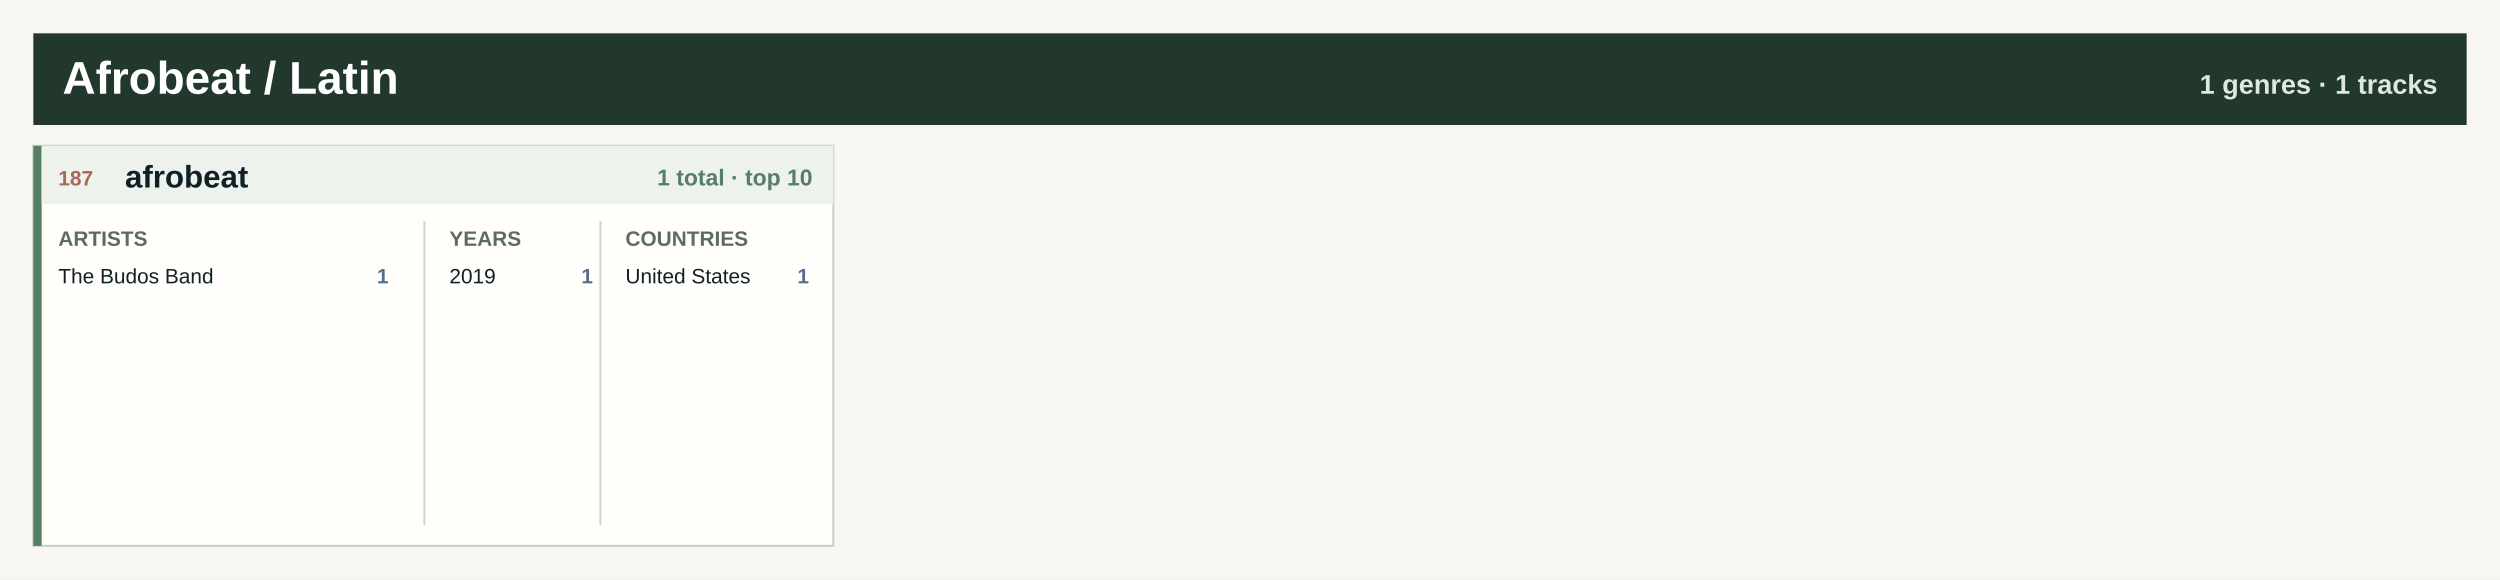
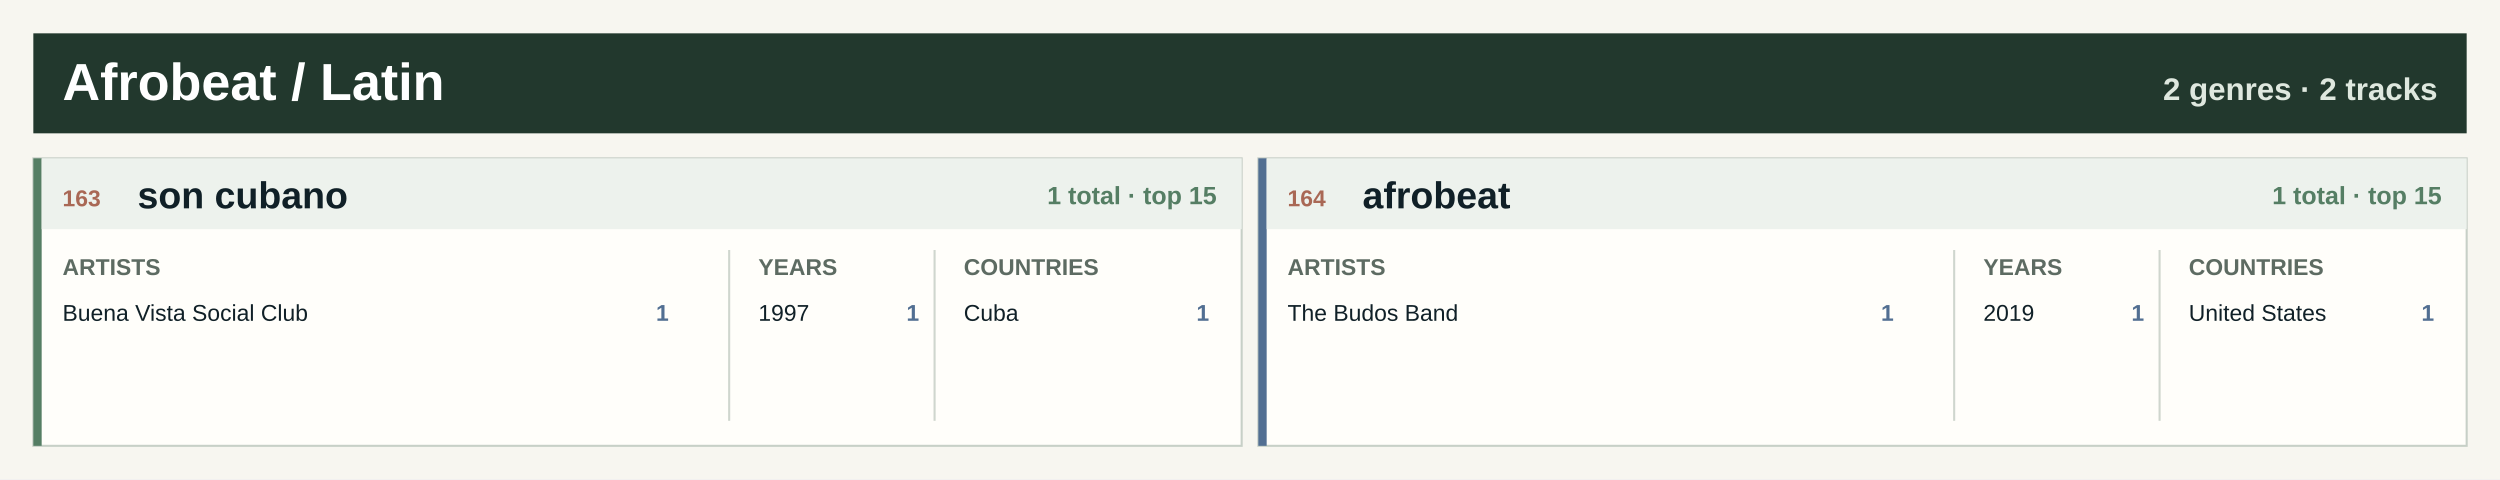
- <svg xmlns="http://www.w3.org/2000/svg" width="1200" height="278" viewBox="0 0 1200 278" role="img" aria-label="Afrobeat / Latin genre atlas">
-   <rect width="1200" height="278" fill="#f7f6f0" />
-   <rect x="16" y="16" width="1168" height="44" fill="#22382d" />
-   <text x="30.0" y="45.0" font-family="Segoe UI, Arial, sans-serif" font-size="22" font-weight="800" fill="#ffffff" text-anchor="start">Afrobeat / Latin</text>
-   <text x="1170.0" y="45.0" font-family="Segoe UI, Arial, sans-serif" font-size="13" font-weight="800" fill="#dfe8df" text-anchor="end">1 genres · 1 tracks</text>
-   <rect x="16.0" y="70.0" width="384.0" height="192" fill="#fffefa" stroke="#c7d0c7" />
-   <rect x="16.0" y="70.0" width="4" height="192" fill="#557e64" />
-   <rect x="20.0" y="70.0" width="380.0" height="28" fill="#edf2ed" />
-   <text x="28.0" y="89.0" font-family="Segoe UI, Arial, sans-serif" font-size="10" font-weight="800" fill="#a96855" text-anchor="start">187</text>
-   <text x="60.0" y="90.0" font-family="Segoe UI, Arial, sans-serif" font-size="15" font-weight="800" fill="#102027" text-anchor="start">afrobeat</text>
-   <text x="390.0" y="89.0" font-family="Segoe UI, Arial, sans-serif" font-size="11" font-weight="800" fill="#557e64" text-anchor="end">1 total · top 10</text>
-   <text x="28.0" y="118.0" font-family="Segoe UI, Arial, sans-serif" font-size="10" font-weight="800" fill="#5d6b62" text-anchor="start">ARTISTS</text>
-   <text x="215.7" y="118.0" font-family="Segoe UI, Arial, sans-serif" font-size="10" font-weight="800" fill="#5d6b62" text-anchor="start">YEARS</text>
-   <text x="300.2" y="118.0" font-family="Segoe UI, Arial, sans-serif" font-size="10" font-weight="800" fill="#5d6b62" text-anchor="start">COUNTRIES</text>
-   <line x1="203.7" y1="106" x2="203.7" y2="252" stroke="#cfd6ce" />
-   <line x1="288.2" y1="106" x2="288.2" y2="252" stroke="#cfd6ce" />
-   <text x="28.0" y="136.0" font-family="Segoe UI, Arial, sans-serif" font-size="10" font-weight="400" fill="#102027" text-anchor="start">The Budos Band</text>
-   <text x="186.5" y="136.0" font-family="Segoe UI, Arial, sans-serif" font-size="10" font-weight="800" fill="#526f92" text-anchor="end">1</text>
-   <text x="215.7" y="136.0" font-family="Segoe UI, Arial, sans-serif" font-size="10" font-weight="400" fill="#102027" text-anchor="start">2019</text>
-   <text x="284.6" y="136.0" font-family="Segoe UI, Arial, sans-serif" font-size="10" font-weight="800" fill="#526f92" text-anchor="end">1</text>
-   <text x="300.2" y="136.0" font-family="Segoe UI, Arial, sans-serif" font-size="10" font-weight="400" fill="#102027" text-anchor="start">United States</text>
-   <text x="388.3" y="136.0" font-family="Segoe UI, Arial, sans-serif" font-size="10" font-weight="800" fill="#526f92" text-anchor="end">1</text>
+ <svg xmlns="http://www.w3.org/2000/svg" width="1200" height="230" viewBox="0 0 1200 230" role="img" aria-label="Afrobeat / Latin genre atlas">
+   <rect width="1200" height="230" fill="#f7f6f0" />
+   <rect x="16" y="16" width="1168" height="48" fill="#22382d" />
+   <text x="30.0" y="48.0" font-family="Segoe UI, Arial, sans-serif" font-size="25" font-weight="800" fill="#ffffff" text-anchor="start">Afrobeat / Latin</text>
+   <text x="1170.0" y="48.0" font-family="Segoe UI, Arial, sans-serif" font-size="15" font-weight="800" fill="#dfe8df" text-anchor="end">2 genres · 2 tracks</text>
+   <rect x="16.0" y="76.0" width="580.0" height="138" fill="#fffefa" stroke="#c7d0c7" />
+   <rect x="16.0" y="76.0" width="4" height="138" fill="#557e64" />
+   <rect x="20.0" y="76.0" width="576.0" height="34" fill="#edf2ed" />
+   <text x="30.0" y="99.0" font-family="Segoe UI, Arial, sans-serif" font-size="11" font-weight="800" fill="#a96855" text-anchor="start">163</text>
+   <text x="66.0" y="100.0" font-family="Segoe UI, Arial, sans-serif" font-size="18" font-weight="800" fill="#102027" text-anchor="start">son cubano</text>
+   <text x="584.0" y="98.0" font-family="Segoe UI, Arial, sans-serif" font-size="12" font-weight="800" fill="#557e64" text-anchor="end">1 total · top 15</text>
+   <text x="30.0" y="132.0" font-family="Segoe UI, Arial, sans-serif" font-size="11" font-weight="800" fill="#5d6b62" text-anchor="start">ARTISTS</text>
+   <text x="364.0" y="132.0" font-family="Segoe UI, Arial, sans-serif" font-size="11" font-weight="800" fill="#5d6b62" text-anchor="start">YEARS</text>
+   <text x="462.6" y="132.0" font-family="Segoe UI, Arial, sans-serif" font-size="11" font-weight="800" fill="#5d6b62" text-anchor="start">COUNTRIES</text>
+   <line x1="350.0" y1="120.0" x2="350.0" y2="202.0" stroke="#cfd6ce" />
+   <line x1="448.6" y1="120.0" x2="448.6" y2="202.0" stroke="#cfd6ce" />
+   <text x="30.0" y="154.0" font-family="Segoe UI, Arial, sans-serif" font-size="11" font-weight="400" fill="#102027" text-anchor="start">Buena Vista Social Club</text>
+   <text x="321.0" y="154.0" font-family="Segoe UI, Arial, sans-serif" font-size="11" font-weight="800" fill="#526f92" text-anchor="end">1</text>
+   <text x="364.0" y="154.0" font-family="Segoe UI, Arial, sans-serif" font-size="11" font-weight="400" fill="#102027" text-anchor="start">1997</text>
+   <text x="441.2" y="154.0" font-family="Segoe UI, Arial, sans-serif" font-size="11" font-weight="800" fill="#526f92" text-anchor="end">1</text>
+   <text x="462.6" y="154.0" font-family="Segoe UI, Arial, sans-serif" font-size="11" font-weight="400" fill="#102027" text-anchor="start">Cuba</text>
+   <text x="580.4" y="154.0" font-family="Segoe UI, Arial, sans-serif" font-size="11" font-weight="800" fill="#526f92" text-anchor="end">1</text>
+   <rect x="604.0" y="76.0" width="580.0" height="138" fill="#fffefa" stroke="#c7d0c7" />
+   <rect x="604.0" y="76.0" width="4" height="138" fill="#526f92" />
+   <rect x="608.0" y="76.0" width="576.0" height="34" fill="#edf2ed" />
+   <text x="618.0" y="99.0" font-family="Segoe UI, Arial, sans-serif" font-size="11" font-weight="800" fill="#a96855" text-anchor="start">164</text>
+   <text x="654.0" y="100.0" font-family="Segoe UI, Arial, sans-serif" font-size="18" font-weight="800" fill="#102027" text-anchor="start">afrobeat</text>
+   <text x="1172.0" y="98.0" font-family="Segoe UI, Arial, sans-serif" font-size="12" font-weight="800" fill="#557e64" text-anchor="end">1 total · top 15</text>
+   <text x="618.0" y="132.0" font-family="Segoe UI, Arial, sans-serif" font-size="11" font-weight="800" fill="#5d6b62" text-anchor="start">ARTISTS</text>
+   <text x="952.0" y="132.0" font-family="Segoe UI, Arial, sans-serif" font-size="11" font-weight="800" fill="#5d6b62" text-anchor="start">YEARS</text>
+   <text x="1050.6" y="132.0" font-family="Segoe UI, Arial, sans-serif" font-size="11" font-weight="800" fill="#5d6b62" text-anchor="start">COUNTRIES</text>
+   <line x1="938.0" y1="120.0" x2="938.0" y2="202.0" stroke="#cfd6ce" />
+   <line x1="1036.6" y1="120.0" x2="1036.6" y2="202.0" stroke="#cfd6ce" />
+   <text x="618.0" y="154.0" font-family="Segoe UI, Arial, sans-serif" font-size="11" font-weight="400" fill="#102027" text-anchor="start">The Budos Band</text>
+   <text x="909.0" y="154.0" font-family="Segoe UI, Arial, sans-serif" font-size="11" font-weight="800" fill="#526f92" text-anchor="end">1</text>
+   <text x="952.0" y="154.0" font-family="Segoe UI, Arial, sans-serif" font-size="11" font-weight="400" fill="#102027" text-anchor="start">2019</text>
+   <text x="1029.2" y="154.0" font-family="Segoe UI, Arial, sans-serif" font-size="11" font-weight="800" fill="#526f92" text-anchor="end">1</text>
+   <text x="1050.6" y="154.0" font-family="Segoe UI, Arial, sans-serif" font-size="11" font-weight="400" fill="#102027" text-anchor="start">United States</text>
+   <text x="1168.4" y="154.0" font-family="Segoe UI, Arial, sans-serif" font-size="11" font-weight="800" fill="#526f92" text-anchor="end">1</text>
</svg>
